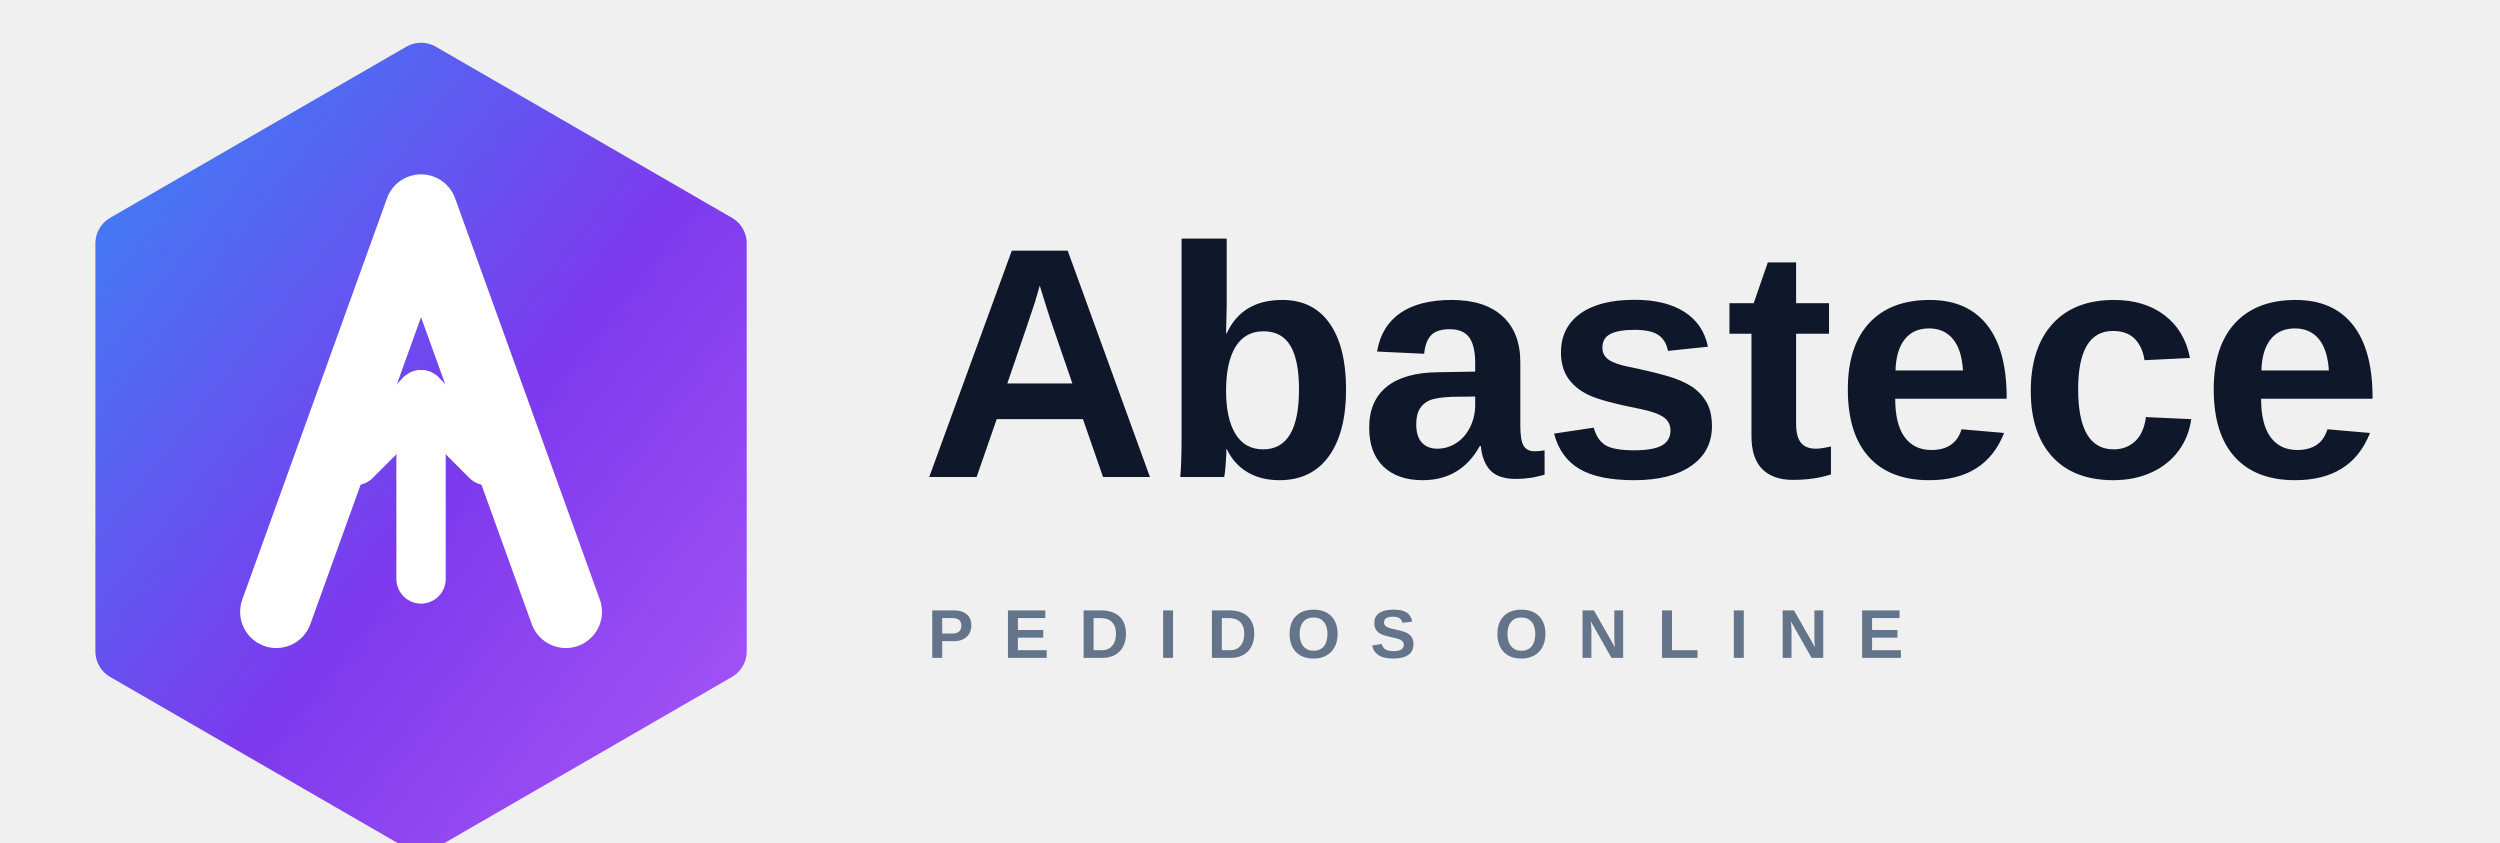
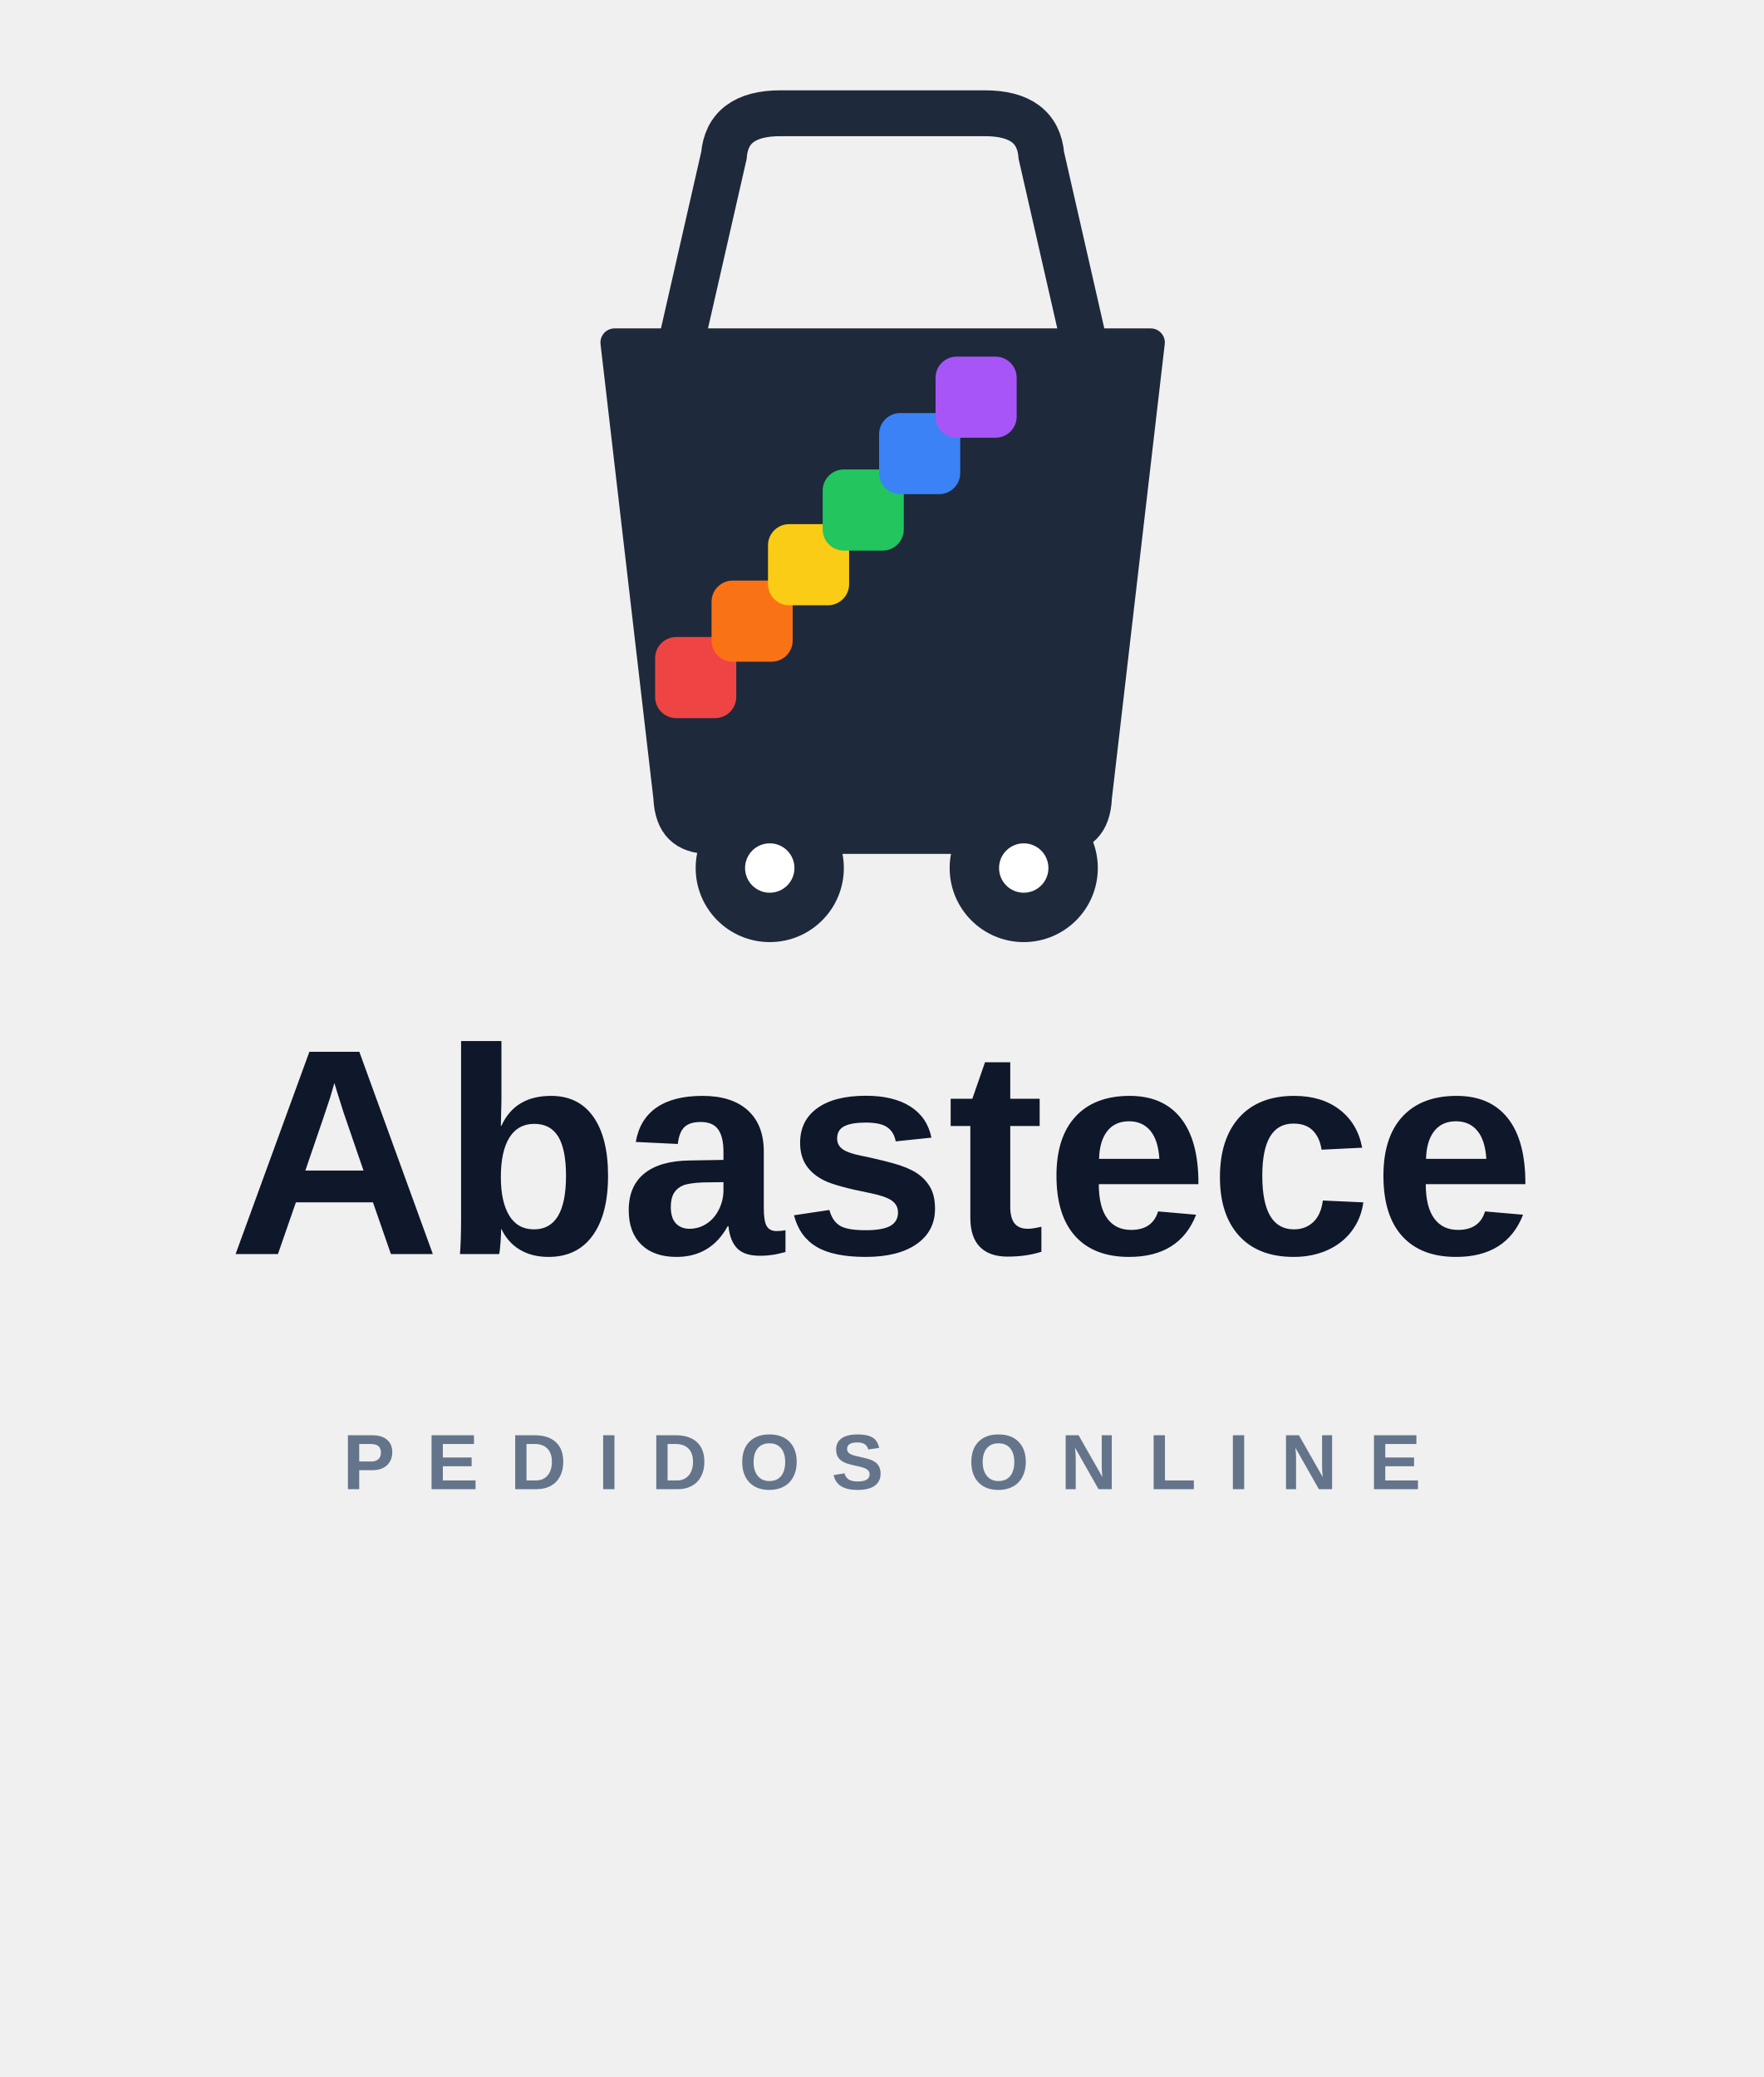
- <svg xmlns="http://www.w3.org/2000/svg" viewBox="0 0 1520 512">
-   <defs>
-     <linearGradient id="gA" x1="0" y1="0" x2="1" y2="1">
-       <stop offset="0" stop-color="#3b82f6" />
-       <stop offset="0.55" stop-color="#7c3aed" />
-       <stop offset="1" stop-color="#a855f7" />
-     </linearGradient>
-   </defs>
-   <g transform="translate(16 16)">
-     <path d="M240 28 L420 132 V380 L240 484 L60 380 V132 Z" fill="url(#gA)" stroke="url(#gA)" stroke-width="36" stroke-linejoin="round" />
-     <path d="M152 356 L240 112 L328 356" fill="none" stroke="#ffffff" stroke-width="44" stroke-linecap="round" stroke-linejoin="round" />
-     <path d="M240 336 V224" stroke="#ffffff" stroke-width="30" stroke-linecap="round" />
-     <path d="M200 264 L240 224 L280 264" fill="none" stroke="#ffffff" stroke-width="30" stroke-linecap="round" stroke-linejoin="round" />
+ <svg xmlns="http://www.w3.org/2000/svg" viewBox="0 0 900 1060">
+   <g transform="translate(220 20) scale(0.9)">
+     <path d="M140 180 L166 66 Q168 42 198 42 L314 42 Q344 42 346 66 L372 180" fill="none" stroke="#1e293b" stroke-width="26" stroke-linecap="round" />
+     <path d="M104 172 L134 430 Q135 454 158 454 L354 454 Q377 454 378 430 L408 172 Z" fill="#1e293b" stroke="#1e293b" stroke-width="16" stroke-linejoin="round" />
+     <rect x="127" y="339" width="46" height="46" rx="12" fill="#ef4444" />
+     <rect x="159" y="307" width="46" height="46" rx="12" fill="#f97316" />
+     <rect x="191" y="275" width="46" height="46" rx="12" fill="#facc15" />
+     <rect x="222" y="244" width="46" height="46" rx="12" fill="#22c55e" />
+     <rect x="254" y="212" width="46" height="46" rx="12" fill="#3b82f6" />
+     <rect x="286" y="180" width="46" height="46" rx="12" fill="#a855f7" />
+     <circle cx="192" cy="470" r="42" fill="#1e293b" />
+     <circle cx="192" cy="470" r="14" fill="#ffffff" />
+     <circle cx="336" cy="470" r="42" fill="#1e293b" />
+     <circle cx="336" cy="470" r="14" fill="#ffffff" />
  </g>
-   <text x="560" y="290" font-family="'Plus Jakarta Sans', 'Segoe UI', Arial, sans-serif" font-weight="800" font-size="200" fill="#0f172a">Abastece</text>
-   <text x="564" y="400" font-family="'Plus Jakarta Sans', 'Segoe UI', Arial, sans-serif" font-weight="700" font-size="42" letter-spacing="18" fill="#64748b">PEDIDOS ONLINE</text>
+   <text x="450" y="640" text-anchor="middle" font-family="'Plus Jakarta Sans', 'Segoe UI', Arial, sans-serif" font-weight="800" font-size="150" fill="#0f172a">Abastece</text>
+   <text x="450" y="760" text-anchor="middle" font-family="'Plus Jakarta Sans', 'Segoe UI', Arial, sans-serif" font-weight="700" font-size="40" letter-spacing="16" fill="#64748b">PEDIDOS ONLINE</text>
</svg>
